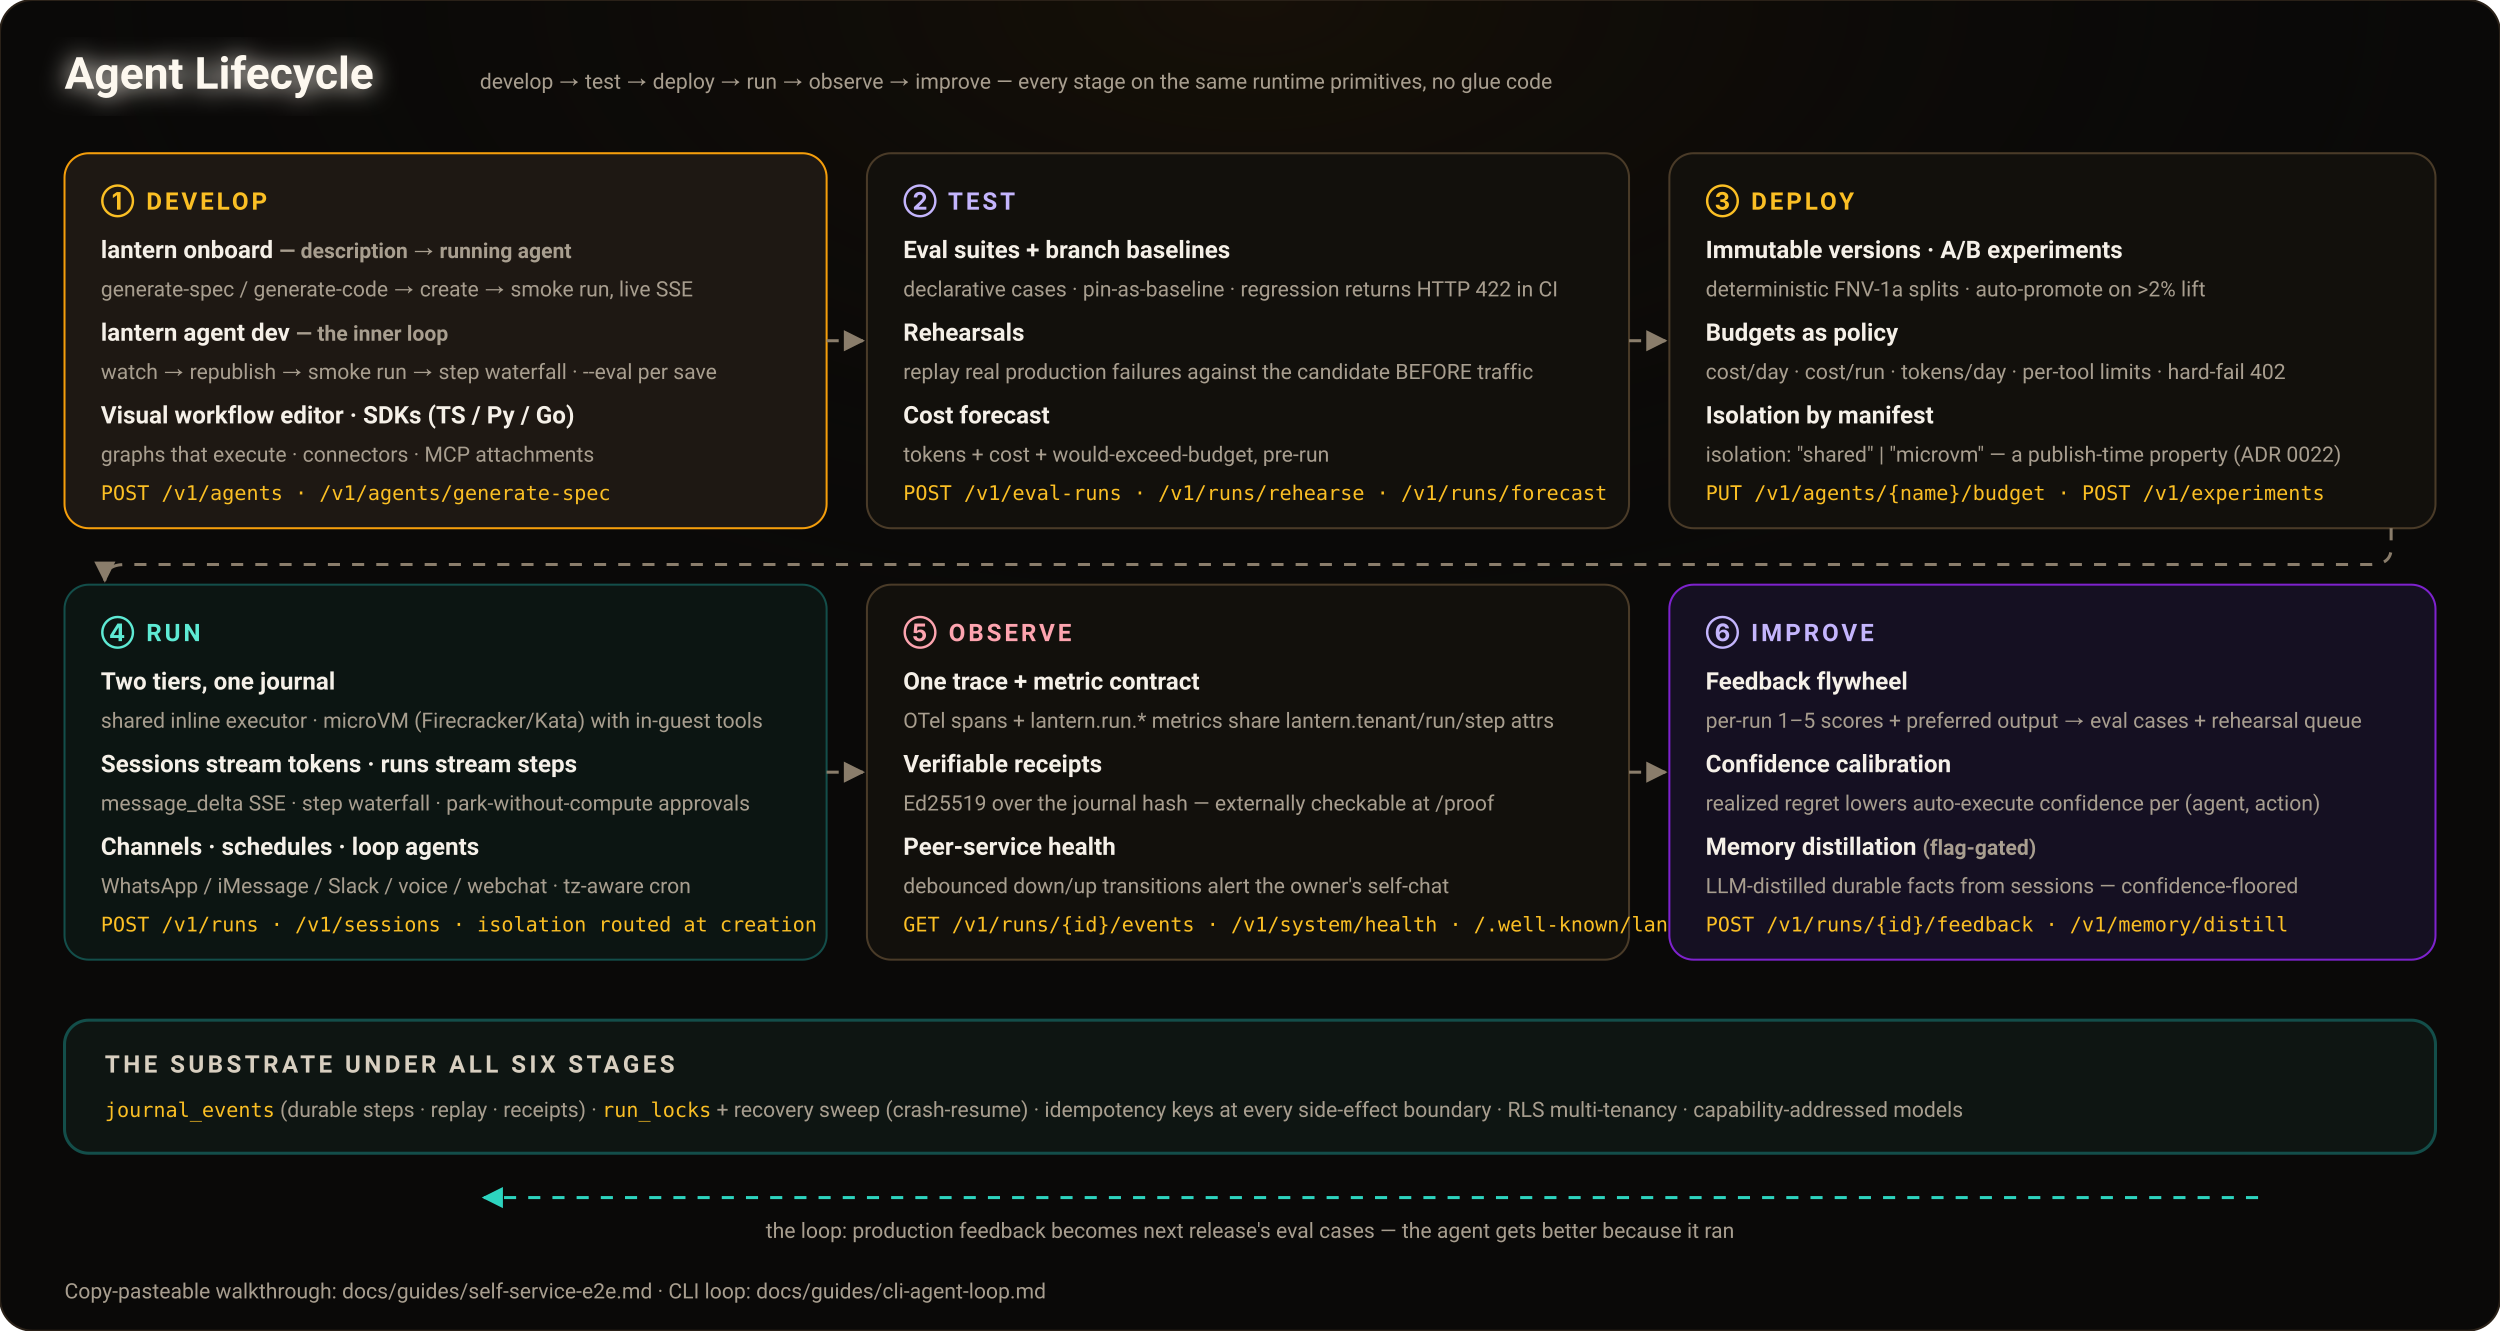
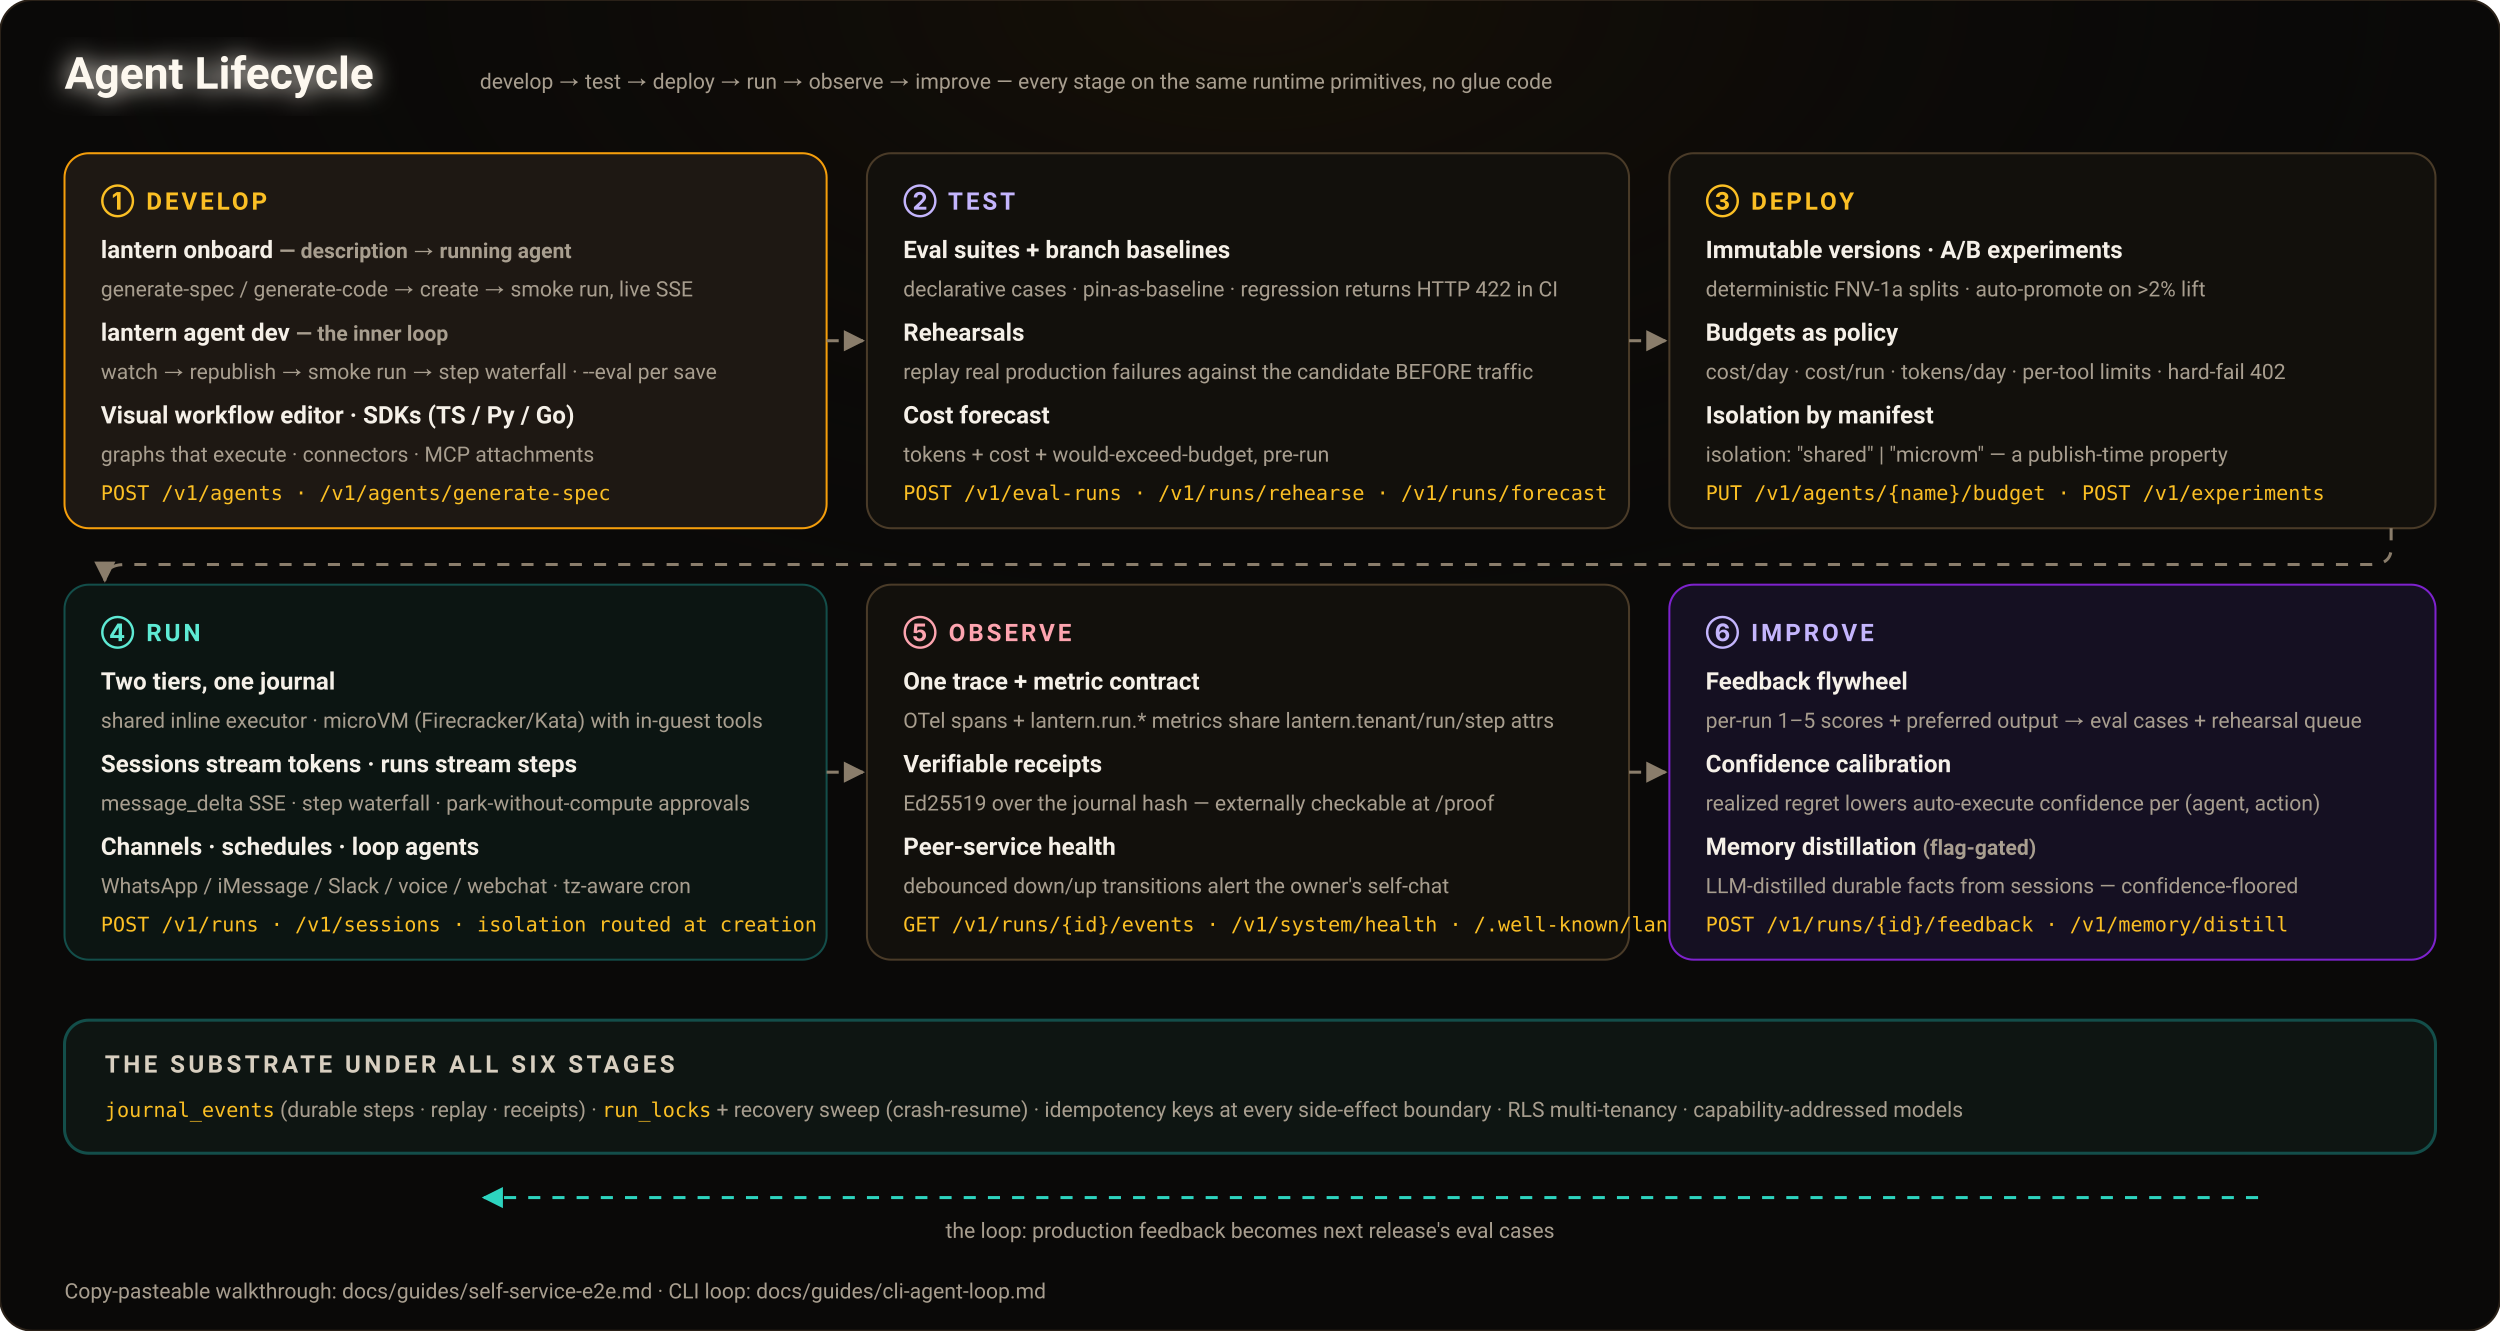
<svg xmlns="http://www.w3.org/2000/svg" width="1240" height="660" viewBox="0 0 1240 660" font-family="ui-sans-serif, system-ui, -apple-system, Segoe UI, Roboto, Helvetica, Arial, sans-serif" role="img" aria-label="Lantern end-to-end agent lifecycle — develop, test, deploy, run, observe, improve, on one shared runtime substrate">
  <defs>
    <radialGradient id="lgv" cx="50%" cy="0%" r="90%">
      <stop offset="0%" stop-color="#201607" stop-opacity=".55" />
      <stop offset="55%" stop-color="#0a0908" stop-opacity="0" />
    </radialGradient>
    <filter id="lgg" x="-40%" y="-40%" width="180%" height="180%">
      <feGaussianBlur stdDeviation="6" result="b" />
      <feMerge>
        <feMergeNode in="b" />
        <feMergeNode in="SourceGraphic" />
      </feMerge>
    </filter>
    <marker id="ej-arr" viewBox="0 0 10 10" refX="9" refY="5" markerWidth="7" markerHeight="7" orient="auto-start-reverse">
      <path d="M0 0 L10 5 L0 10 z" fill="#8a7d6b" />
    </marker>
    <marker id="ej-arrg" viewBox="0 0 10 10" refX="9" refY="5" markerWidth="7" markerHeight="7" orient="auto-start-reverse">
      <path d="M0 0 L10 5 L0 10 z" fill="#2dd4bf" />
    </marker>
    <style>
      .t    { fill:#f5f0e8; }
      .sub  { fill:#a89e8f; font-size:10.5px; }
      .h    { fill:#fdf8ef; font-weight:700; }
      .code { fill:#fbbf24; font-size:10px; font-family:ui-monospace,SFMono-Regular,Menlo,monospace; }
      .band { fill:#d8cfc0; font-size:12px; font-weight:700; letter-spacing:.14em; }
      .stg  { font-size:12px; font-weight:700; letter-spacing:.12em; }
      .flow { stroke-dasharray:6 6; animation:ej-dash 1.4s linear infinite; }
      @keyframes ej-dash { to { stroke-dashoffset:-24; } }
      @media (prefers-reduced-motion: reduce) { .flow { animation:none; } }
    </style>
  </defs>
  <rect x="0" y="0" width="1240" height="660" rx="16" fill="#0a0908" />
  <rect x="0" y="0" width="1240" height="660" rx="16" fill="url(#lgv)" />
  <rect x="0" y="0" width="1240" height="660" rx="16" fill="none" stroke="#2a2118" />
  <text x="32" y="44" class="h" font-size="22" filter="url(#lgg)">Agent Lifecycle</text>
  <text x="238" y="44" class="sub" font-size="13">develop → test → deploy → run → observe → improve — every stage on the same runtime primitives, no glue code</text>
  <g transform="translate(32,76)">
    <rect x="0" y="0" width="378" height="186" rx="12" fill="#1e1813" stroke="#f59e0b" />
    <text x="18" y="28" class="stg" fill="#fbbf24">① DEVELOP</text>
    <text x="18" y="52" class="t" font-size="12" font-weight="700">lantern onboard <tspan class="sub">— description → running agent</tspan>
    </text>
    <text x="18" y="71" class="sub">generate-spec / generate-code → create → smoke run, live SSE</text>
    <text x="18" y="93" class="t" font-size="12" font-weight="700">lantern agent dev <tspan class="sub">— the inner loop</tspan>
    </text>
    <text x="18" y="112" class="sub">watch → republish → smoke run → step waterfall · --eval per save</text>
    <text x="18" y="134" class="t" font-size="12" font-weight="700">Visual workflow editor · SDKs (TS / Py / Go)</text>
    <text x="18" y="153" class="sub">graphs that execute · connectors · MCP attachments</text>
    <text x="18" y="172" class="code">POST /v1/agents · /v1/agents/generate-spec</text>
    <rect x="398" y="0" width="378" height="186" rx="12" fill="#12100c" stroke="#4a3b28" />
    <text x="416" y="28" class="stg" fill="#c4b5fd">② TEST</text>
    <text x="416" y="52" class="t" font-size="12" font-weight="700">Eval suites + branch baselines</text>
    <text x="416" y="71" class="sub">declarative cases · pin-as-baseline · regression returns HTTP 422 in CI</text>
    <text x="416" y="93" class="t" font-size="12" font-weight="700">Rehearsals</text>
    <text x="416" y="112" class="sub">replay real production failures against the candidate BEFORE traffic</text>
    <text x="416" y="134" class="t" font-size="12" font-weight="700">Cost forecast</text>
    <text x="416" y="153" class="sub">tokens + cost + would-exceed-budget, pre-run</text>
    <text x="416" y="172" class="code">POST /v1/eval-runs · /v1/runs/rehearse · /v1/runs/forecast</text>
    <rect x="796" y="0" width="380" height="186" rx="12" fill="#12100c" stroke="#4a3b28" />
    <text x="814" y="28" class="stg" fill="#fbbf24">③ DEPLOY</text>
    <text x="814" y="52" class="t" font-size="12" font-weight="700">Immutable versions · A/B experiments</text>
    <text x="814" y="71" class="sub">deterministic FNV-1a splits · auto-promote on &gt;2% lift</text>
    <text x="814" y="93" class="t" font-size="12" font-weight="700">Budgets as policy</text>
    <text x="814" y="112" class="sub">cost/day · cost/run · tokens/day · per-tool limits · hard-fail 402</text>
    <text x="814" y="134" class="t" font-size="12" font-weight="700">Isolation by manifest</text>
-     <text x="814" y="153" class="sub">isolation: "shared" | "microvm" — a publish-time property (ADR 0022)</text>
+     <text x="814" y="153" class="sub">isolation: "shared" | "microvm" — a publish-time property</text>
    <text x="814" y="172" class="code">PUT /v1/agents/{name}/budget · POST /v1/experiments</text>
  </g>
  <path class="flow" d="M 410 169 H 428" stroke="#8a7d6b" stroke-width="1.5" fill="none" marker-end="url(#ej-arr)" />
  <path class="flow" d="M 808 169 H 826" stroke="#8a7d6b" stroke-width="1.5" fill="none" marker-end="url(#ej-arr)" />
  <g transform="translate(32,290)">
    <rect x="0" y="0" width="378" height="186" rx="12" fill="#0c1512" stroke="#134e4a" />
    <text x="18" y="28" class="stg" fill="#5eead4">④ RUN</text>
    <text x="18" y="52" class="t" font-size="12" font-weight="700">Two tiers, one journal</text>
    <text x="18" y="71" class="sub">shared inline executor · microVM (Firecracker/Kata) with in-guest tools</text>
    <text x="18" y="93" class="t" font-size="12" font-weight="700">Sessions stream tokens · runs stream steps</text>
    <text x="18" y="112" class="sub">message_delta SSE · step waterfall · park-without-compute approvals</text>
    <text x="18" y="134" class="t" font-size="12" font-weight="700">Channels · schedules · loop agents</text>
    <text x="18" y="153" class="sub">WhatsApp / iMessage / Slack / voice / webchat · tz-aware cron</text>
    <text x="18" y="172" class="code">POST /v1/runs · /v1/sessions · isolation routed at creation</text>
    <rect x="398" y="0" width="378" height="186" rx="12" fill="#12100c" stroke="#4a3b28" />
    <text x="416" y="28" class="stg" fill="#fda4af">⑤ OBSERVE</text>
    <text x="416" y="52" class="t" font-size="12" font-weight="700">One trace + metric contract</text>
    <text x="416" y="71" class="sub">OTel spans + lantern.run.* metrics share lantern.tenant/run/step attrs</text>
    <text x="416" y="93" class="t" font-size="12" font-weight="700">Verifiable receipts</text>
    <text x="416" y="112" class="sub">Ed25519 over the journal hash — externally checkable at /proof</text>
    <text x="416" y="134" class="t" font-size="12" font-weight="700">Peer-service health</text>
    <text x="416" y="153" class="sub">debounced down/up transitions alert the owner's self-chat</text>
    <text x="416" y="172" class="code">GET /v1/runs/{id}/events · /v1/system/health · /.well-known/lantern-receipts</text>
    <rect x="796" y="0" width="380" height="186" rx="12" fill="#151022" stroke="#7e22ce" />
    <text x="814" y="28" class="stg" fill="#c4b5fd">⑥ IMPROVE</text>
    <text x="814" y="52" class="t" font-size="12" font-weight="700">Feedback flywheel</text>
    <text x="814" y="71" class="sub">per-run 1–5 scores + preferred output → eval cases + rehearsal queue</text>
    <text x="814" y="93" class="t" font-size="12" font-weight="700">Confidence calibration</text>
    <text x="814" y="112" class="sub">realized regret lowers auto-execute confidence per (agent, action)</text>
    <text x="814" y="134" class="t" font-size="12" font-weight="700">Memory distillation <tspan class="sub">(flag-gated)</tspan>
    </text>
    <text x="814" y="153" class="sub">LLM-distilled durable facts from sessions — confidence-floored</text>
    <text x="814" y="172" class="code">POST /v1/runs/{id}/feedback · /v1/memory/distill</text>
  </g>
  <path class="flow" d="M 410 383 H 428" stroke="#8a7d6b" stroke-width="1.5" fill="none" marker-end="url(#ej-arr)" />
  <path class="flow" d="M 808 383 H 826" stroke="#8a7d6b" stroke-width="1.5" fill="none" marker-end="url(#ej-arr)" />
  <path class="flow" d="M 1186 262 V 272 Q 1186 280 1176 280 H 62 Q 52 280 52 288 V 288" stroke="#8a7d6b" stroke-width="1.5" fill="none" marker-end="url(#ej-arr)" />
  <path class="flow" d="M 986 476 V 496 Q 986 506 976 506 H 232 Q 222 506 222 496 V 486" stroke="#2dd4bf" stroke-width="1.5" fill="none" marker-end="url(#ej-arrg)" opacity="0" />
  <g transform="translate(32,506)">
    <rect x="0" y="0" width="1176" height="66" rx="12" fill="#0e1512" stroke="#134e4a" stroke-width="1.5" />
    <text x="20" y="26" class="band" fill="#5eead4">THE SUBSTRATE UNDER ALL SIX STAGES</text>
    <text x="20" y="48" class="sub">
      <tspan class="code" font-size="11">journal_events</tspan> (durable steps · replay · receipts) · <tspan class="code" font-size="11">run_locks</tspan> + recovery sweep (crash-resume) · idempotency keys at every side-effect boundary · RLS multi-tenancy · capability-addressed models</text>
  </g>
  <path class="flow" d="M 1120 594 H 240" stroke="#2dd4bf" stroke-width="1.5" fill="none" marker-end="url(#ej-arrg)" />
-   <text x="620" y="614" text-anchor="middle" class="sub" fill="#5eead4">the loop: production feedback becomes next release's eval cases — the agent gets better because it ran</text>
+   <text x="620" y="614" text-anchor="middle" class="sub" fill="#5eead4">the loop: production feedback becomes next release's eval cases</text>
  <text x="32" y="644" class="sub">Copy-pasteable walkthrough: docs/guides/self-service-e2e.md · CLI loop: docs/guides/cli-agent-loop.md</text>
</svg>
